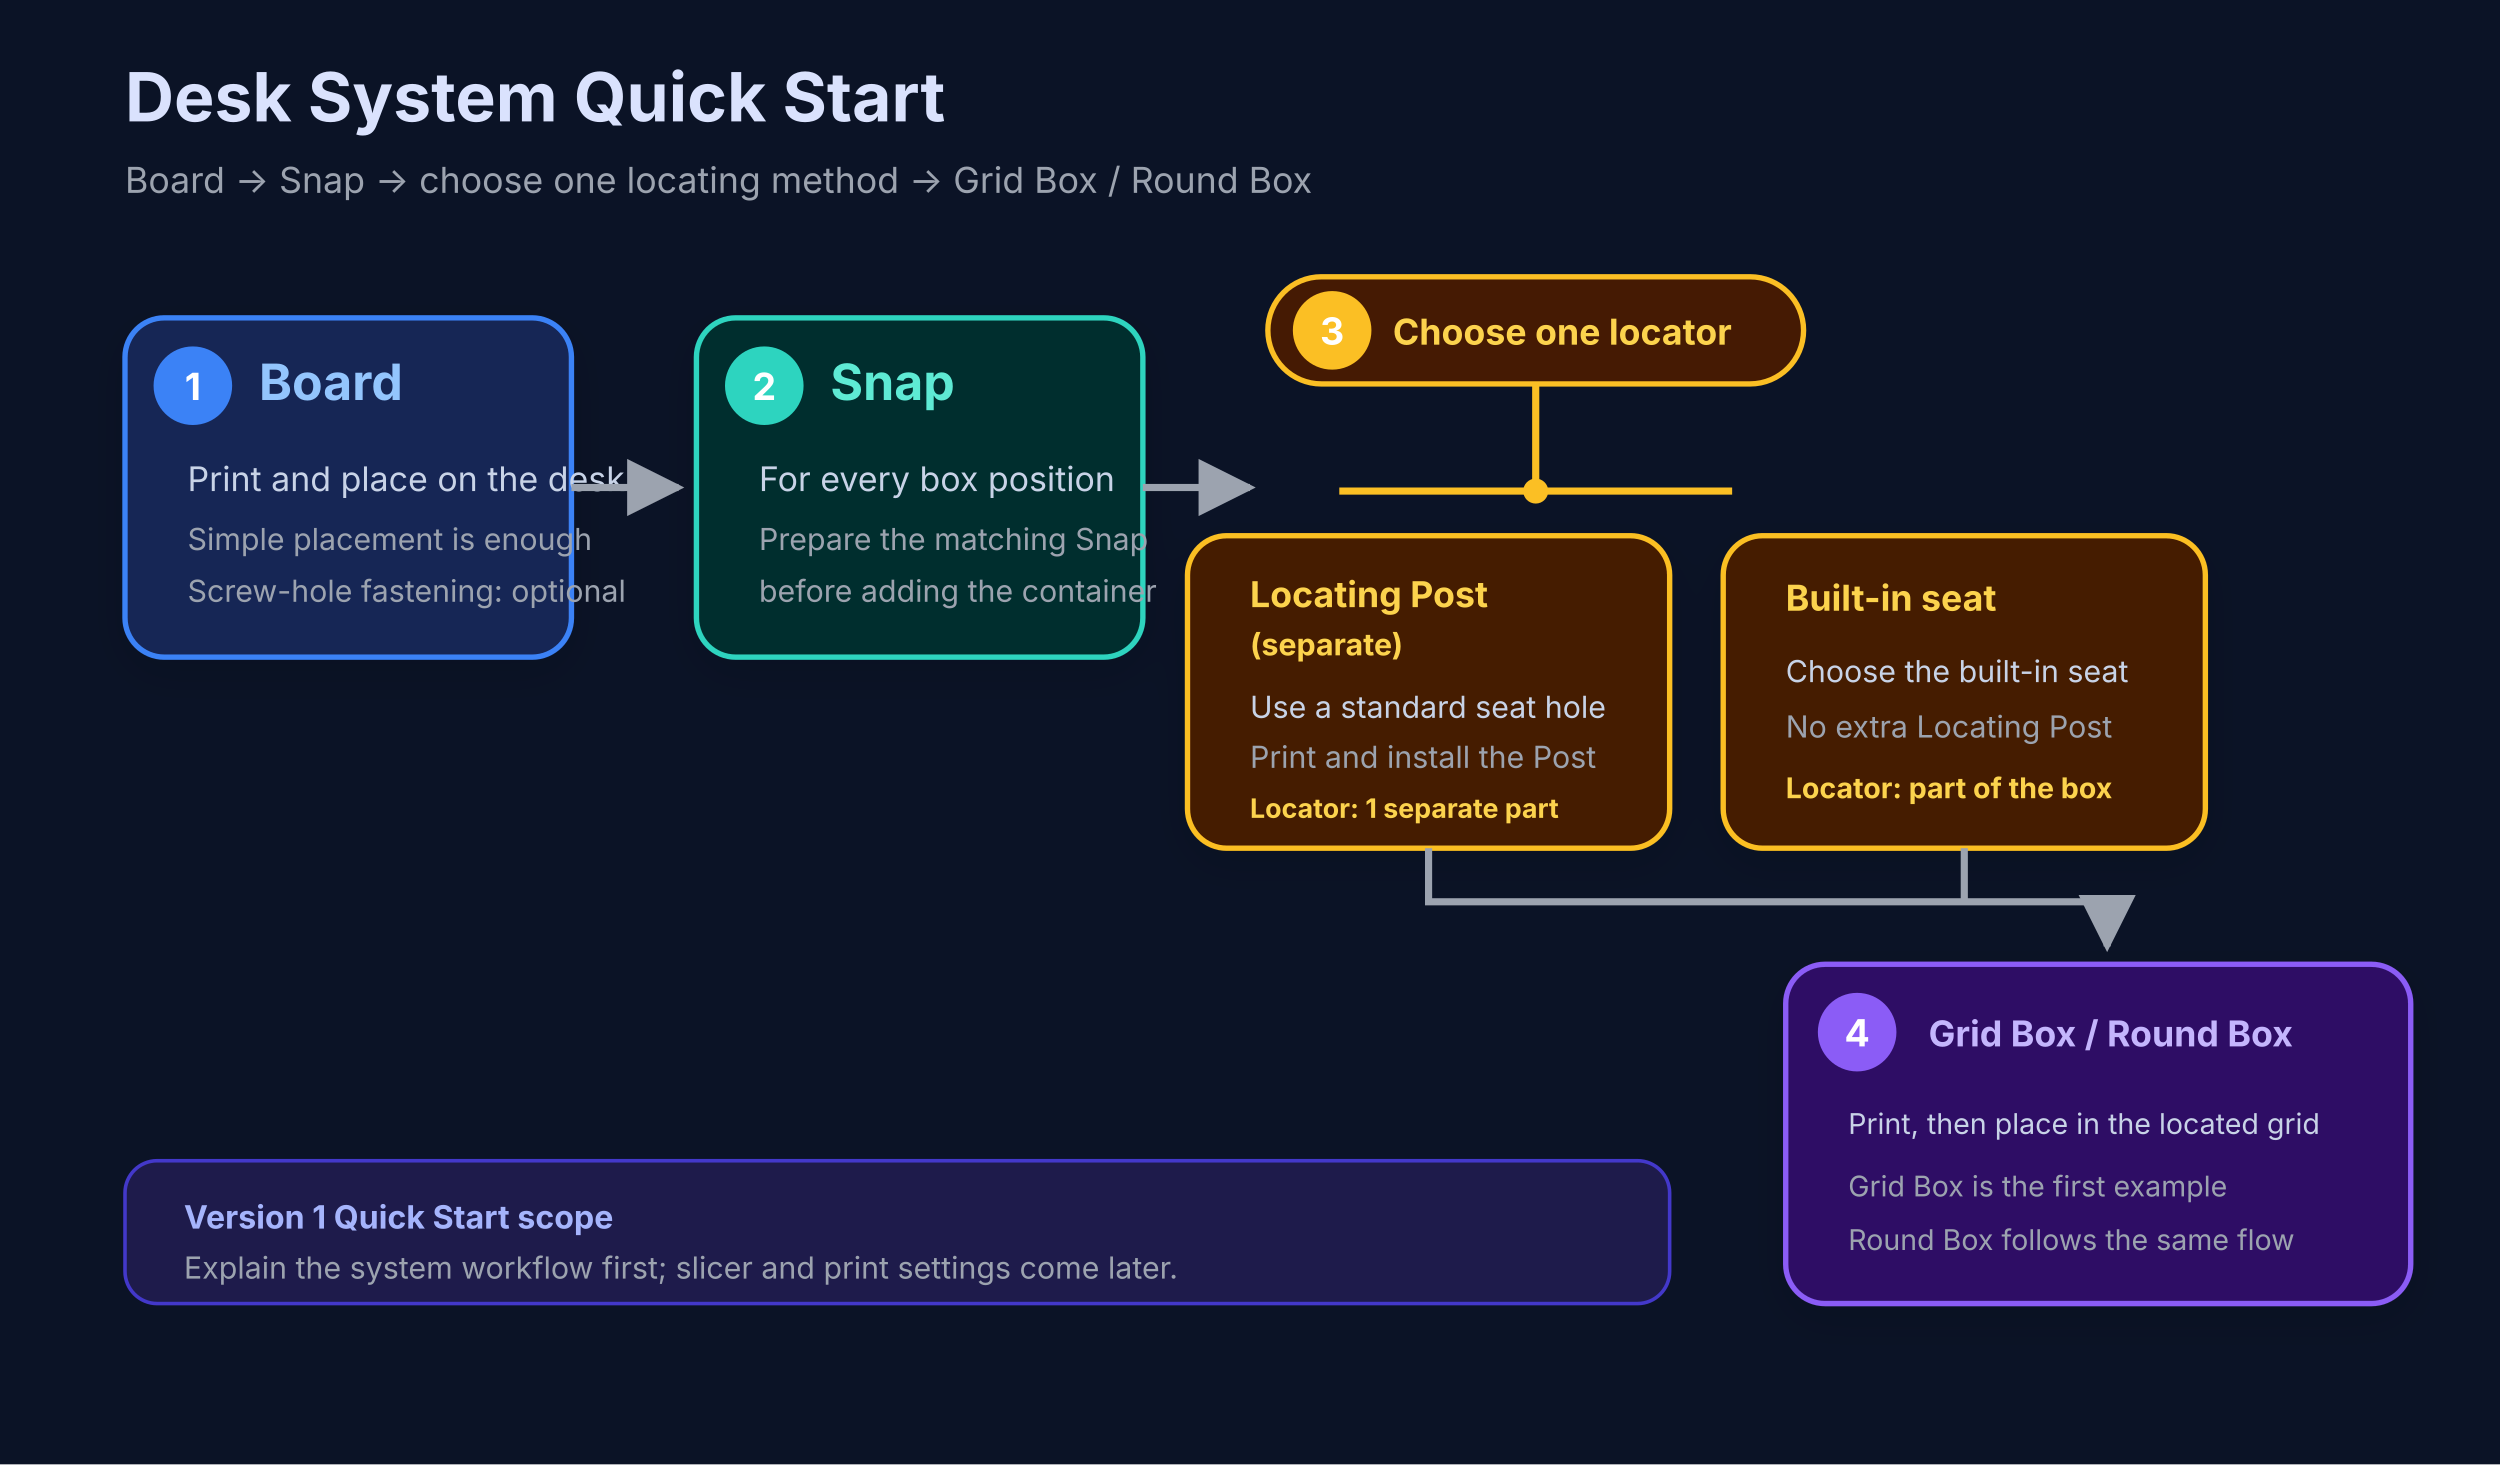
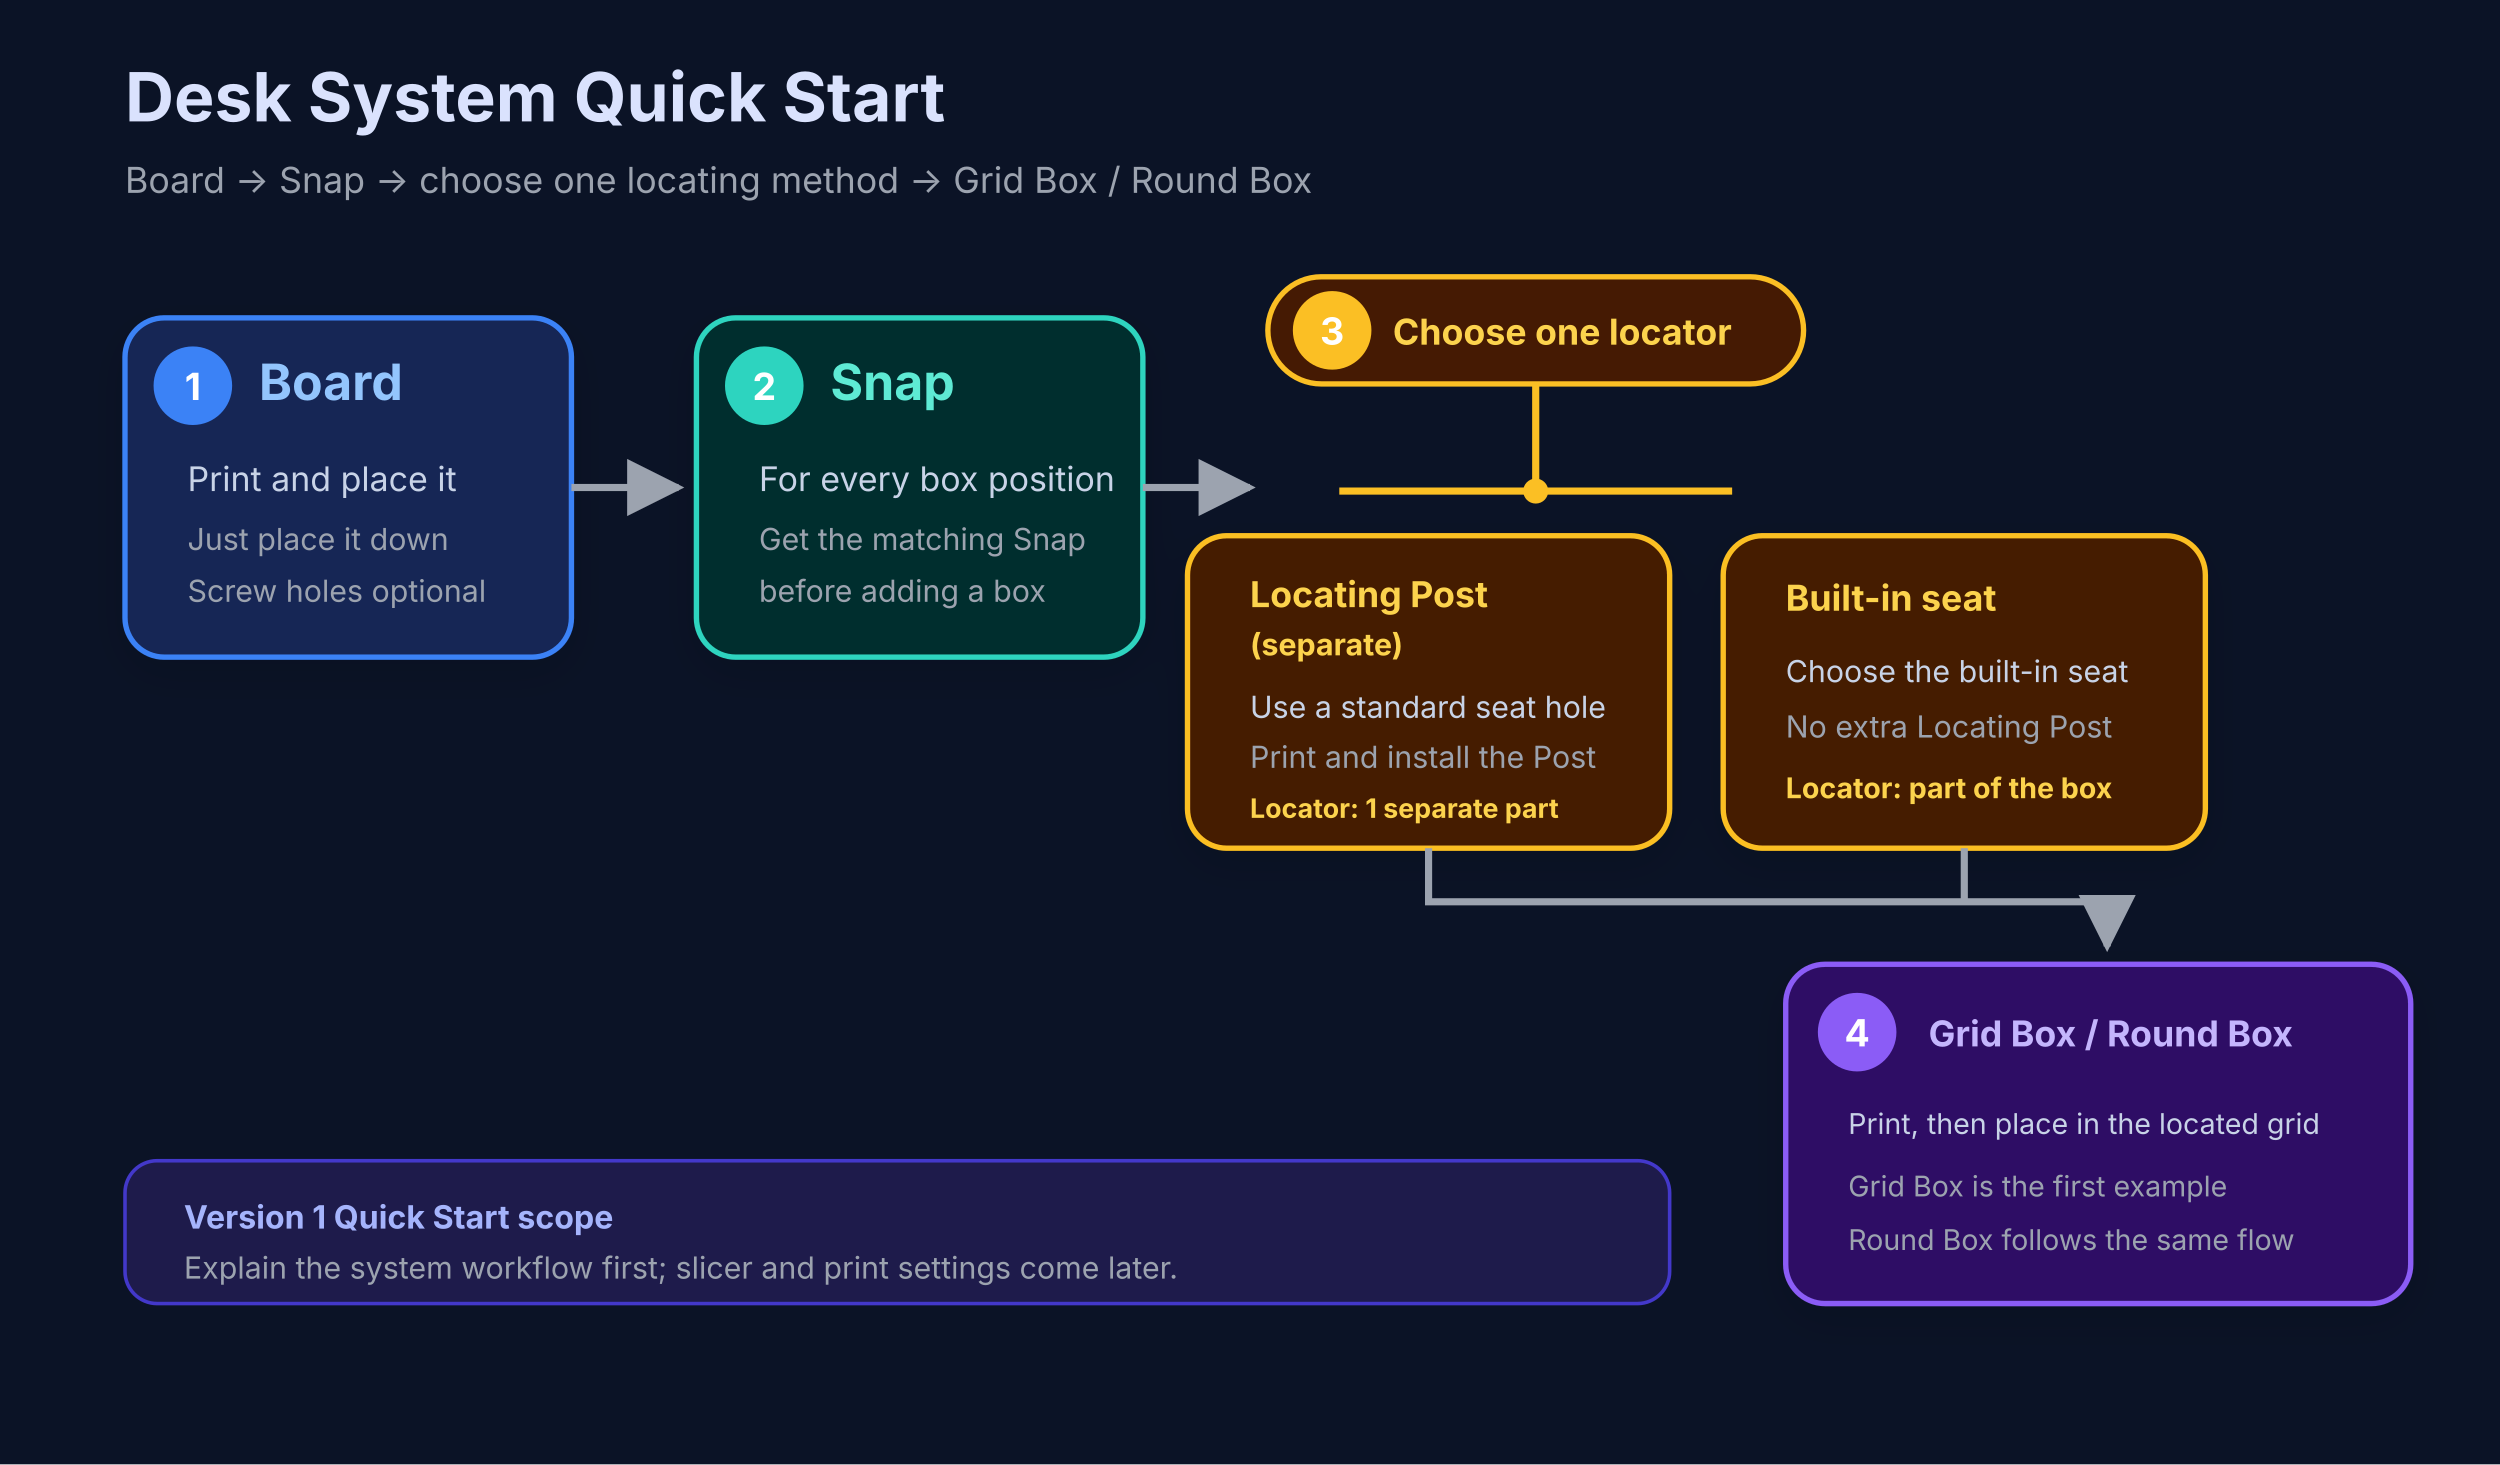
<svg xmlns="http://www.w3.org/2000/svg" width="1400" height="820" viewBox="0 0 1400 820" role="img" aria-labelledby="title desc">
  <defs>
    <filter id="shadow" x="-20%" y="-20%" width="140%" height="150%">
      <feDropShadow dx="0" dy="8" stdDeviation="12" flood-color="#000000" flood-opacity="0.12" />
    </filter>
    <marker id="arrow" viewBox="0 0 10 10" refX="9" refY="5" markerWidth="8" markerHeight="8" orient="auto-start-reverse">
      <path d="M 0 0 L 10 5 L 0 10 z" fill="#9ca3af" />
    </marker>
  </defs>
  <rect width="1400" height="820" fill="#0b1326" />
  <text x="70" y="68" fill="#dae2fd" font-family="Inter, sans-serif" font-size="38" font-weight="750">Desk System Quick Start</text>
  <text x="70" y="108" fill="#9ca3af" font-family="Inter, sans-serif" font-size="20">Board → Snap → choose one locating method → Grid Box / Round Box</text>
  <g filter="url(#shadow)">
    <rect x="70" y="178" width="250" height="190" rx="22" fill="#172554" stroke="#3b82f6" stroke-width="3" />
    <rect x="390" y="178" width="250" height="190" rx="22" fill="#042f2e" stroke="#2dd4bf" stroke-width="3" />
    <rect x="665" y="300" width="270" height="175" rx="22" fill="#451a03" stroke="#fbbf24" stroke-width="3" />
    <rect x="965" y="300" width="270" height="175" rx="22" fill="#451a03" stroke="#fbbf24" stroke-width="3" />
    <rect x="1000" y="540" width="350" height="190" rx="22" fill="#2e1065" stroke="#8b5cf6" stroke-width="3" />
  </g>
  <circle cx="108" cy="216" r="22" fill="#3b82f6" />
  <text x="108" y="224" text-anchor="middle" fill="white" font-family="Inter, sans-serif" font-size="21" font-weight="700">1</text>
  <text x="145" y="224" fill="#93c5fd" font-family="Inter, sans-serif" font-size="28" font-weight="700">Board</text>
-   <text x="105" y="275" fill="#c8d3e7" font-family="Inter, sans-serif" font-size="19">Print and place on the desk</text>
-   <text x="105" y="308" fill="#9ca3af" font-family="Inter, sans-serif" font-size="17">Simple placement is enough</text>
-   <text x="105" y="337" fill="#9ca3af" font-family="Inter, sans-serif" font-size="17">Screw-hole fastening: optional</text>
+   <text x="105" y="275" fill="#c8d3e7" font-family="Inter, sans-serif" font-size="19">Print and place it</text>
+   <text x="105" y="308" fill="#9ca3af" font-family="Inter, sans-serif" font-size="17">Just place it down</text>
+   <text x="105" y="337" fill="#9ca3af" font-family="Inter, sans-serif" font-size="17">Screw holes optional</text>
  <circle cx="428" cy="216" r="22" fill="#2dd4bf" />
  <text x="428" y="224" text-anchor="middle" fill="white" font-family="Inter, sans-serif" font-size="21" font-weight="700">2</text>
  <text x="465" y="224" fill="#5eead4" font-family="Inter, sans-serif" font-size="28" font-weight="700">Snap</text>
  <text x="425" y="275" fill="#c8d3e7" font-family="Inter, sans-serif" font-size="19">For every box position</text>
-   <text x="425" y="308" fill="#9ca3af" font-family="Inter, sans-serif" font-size="17">Prepare the matching Snap</text>
-   <text x="425" y="337" fill="#9ca3af" font-family="Inter, sans-serif" font-size="17">before adding the container</text>
+   <text x="425" y="308" fill="#9ca3af" font-family="Inter, sans-serif" font-size="17">Get the matching Snap</text>
+   <text x="425" y="337" fill="#9ca3af" font-family="Inter, sans-serif" font-size="17">before adding a box</text>
  <path d="M 320 273 H 380" fill="none" stroke="#9ca3af" stroke-width="4" marker-end="url(#arrow)" />
  <rect x="710" y="155" width="300" height="60" rx="30" fill="#451a03" stroke="#fbbf24" stroke-width="3" />
  <circle cx="746" cy="185" r="22" fill="#fbbf24" />
  <text x="746" y="193" text-anchor="middle" fill="white" font-family="Inter, sans-serif" font-size="21" font-weight="700">3</text>
  <text x="780" y="193" fill="#fcd34d" font-family="Inter, sans-serif" font-size="20" font-weight="700">Choose one locator</text>
  <path d="M 640 273 H 700" fill="none" stroke="#9ca3af" stroke-width="4" marker-end="url(#arrow)" />
  <path d="M 860 215 V 275 M 860 275 H 750 M 860 275 H 970" fill="none" stroke="#fbbf24" stroke-width="4" />
  <circle cx="860" cy="275" r="7" fill="#fbbf24" />
  <text x="700" y="340" fill="#fcd34d" font-family="Inter, sans-serif" font-size="20" font-weight="700">Locating Post</text>
  <text x="700" y="367" fill="#fcd34d" font-family="Inter, sans-serif" font-size="17" font-weight="650">(separate)</text>
  <text x="700" y="402" fill="#c8d3e7" font-family="Inter, sans-serif" font-size="17">Use a standard seat hole</text>
  <text x="700" y="430" fill="#9ca3af" font-family="Inter, sans-serif" font-size="17">Print and install the Post</text>
  <text x="700" y="458" fill="#fcd34d" font-family="Inter, sans-serif" font-size="15" font-weight="650">Locator: 1 separate part</text>
  <text x="1000" y="342" fill="#fcd34d" font-family="Inter, sans-serif" font-size="20" font-weight="700">Built-in seat</text>
  <text x="1000" y="382" fill="#c8d3e7" font-family="Inter, sans-serif" font-size="17">Choose the built-in seat</text>
  <text x="1000" y="413" fill="#9ca3af" font-family="Inter, sans-serif" font-size="17">No extra Locating Post</text>
  <text x="1000" y="447" fill="#fcd34d" font-family="Inter, sans-serif" font-size="16" font-weight="650">Locator: part of the box</text>
  <path d="M 800 475 V 505 H 1180 V 530" fill="none" stroke="#9ca3af" stroke-width="4" marker-end="url(#arrow)" />
  <path d="M 1100 475 V 505" fill="none" stroke="#9ca3af" stroke-width="4" />
  <circle cx="1040" cy="578" r="22" fill="#8b5cf6" />
  <text x="1040" y="586" text-anchor="middle" fill="white" font-family="Inter, sans-serif" font-size="21" font-weight="700">4</text>
  <text x="1080" y="586" fill="#c4b5fd" font-family="Inter, sans-serif" font-size="20" font-weight="700">Grid Box / Round Box</text>
  <text x="1035" y="635" fill="#c8d3e7" font-family="Inter, sans-serif" font-size="16">Print, then place in the located grid</text>
  <text x="1035" y="670" fill="#9ca3af" font-family="Inter, sans-serif" font-size="16">Grid Box is the first example</text>
  <text x="1035" y="700" fill="#9ca3af" font-family="Inter, sans-serif" font-size="16">Round Box follows the same flow</text>
  <rect x="70" y="650" width="865" height="80" rx="18" fill="#1e1b4b" stroke="#4338ca" stroke-width="2" />
  <text x="103" y="688" fill="#a5b4fc" font-family="Inter, sans-serif" font-size="18" font-weight="700">Version 1 Quick Start scope</text>
  <text x="103" y="716" fill="#9ca3af" font-family="Inter, sans-serif" font-size="17">Explain the system workflow first; slicer and print settings come later.</text>
</svg>
